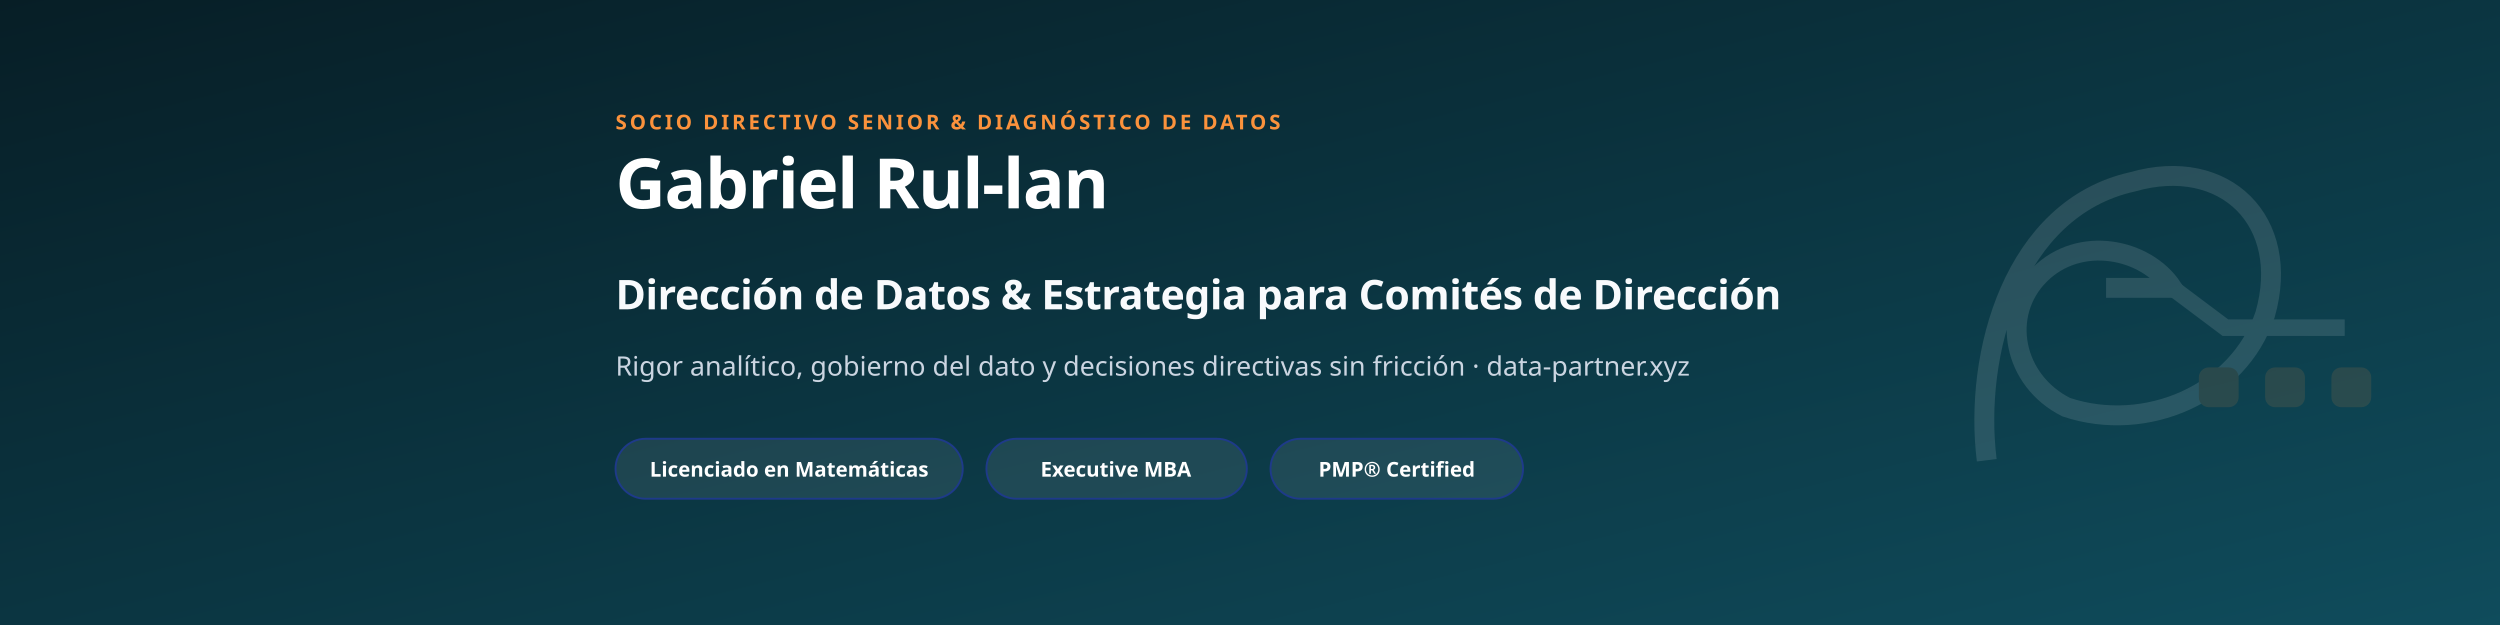
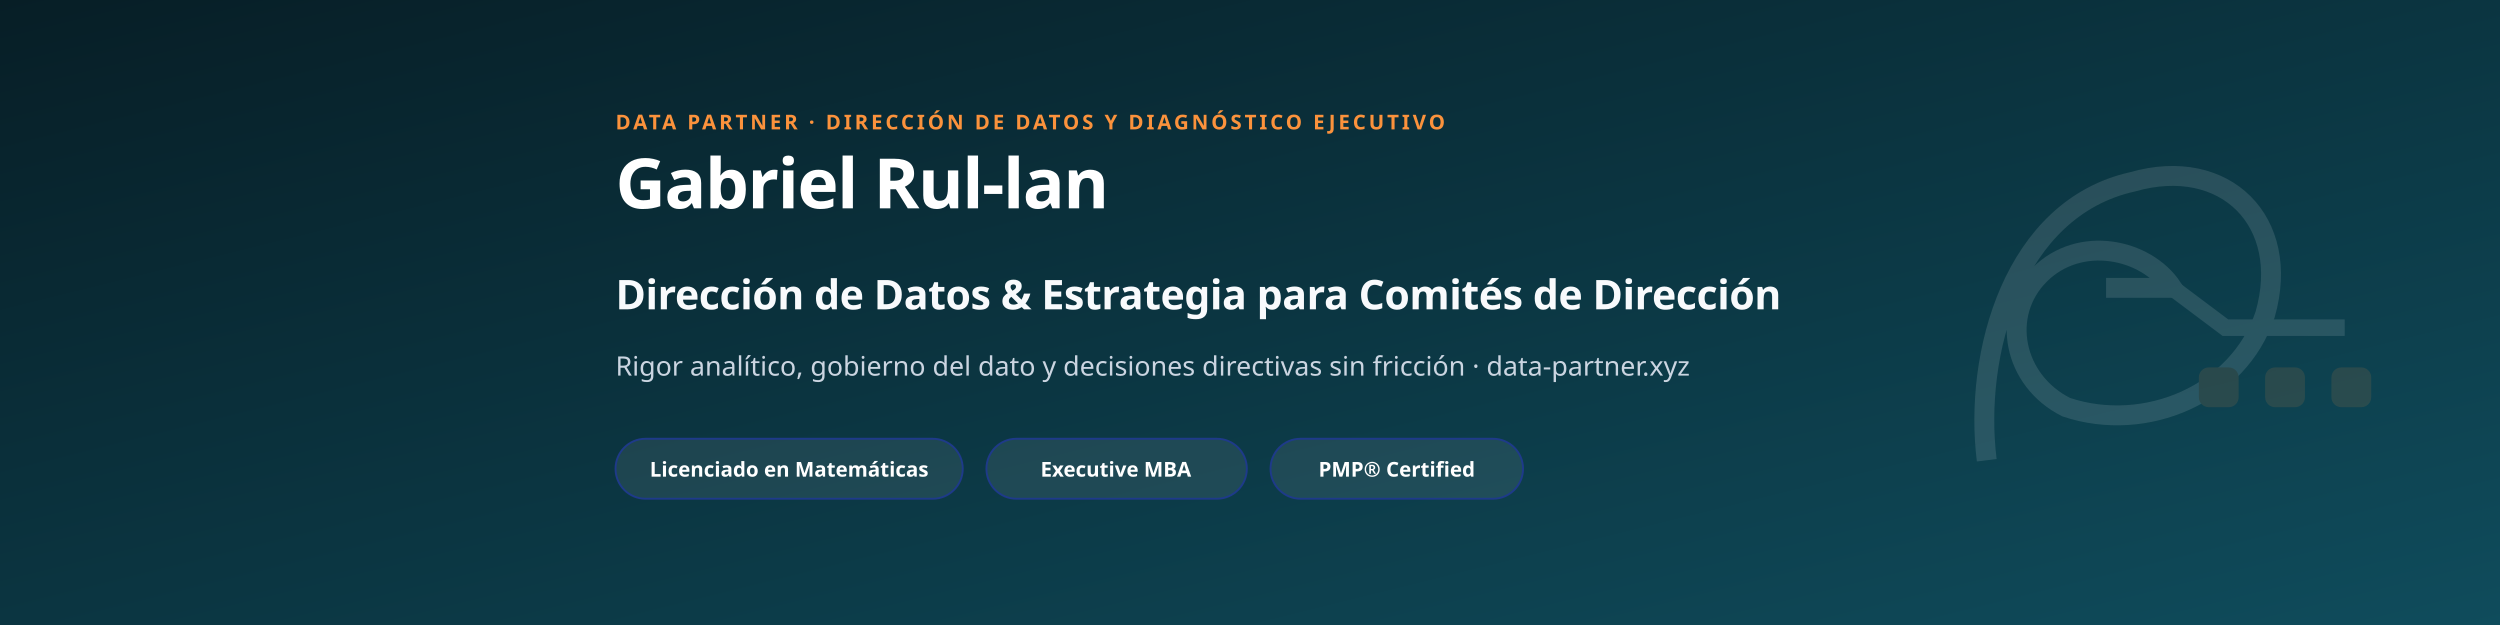
<svg xmlns="http://www.w3.org/2000/svg" width="1584" height="396" viewBox="0 0 1584 396" role="img" aria-label="Gabriel Rul-lan — Banner de LinkedIn (P4)">
  <defs>
    <linearGradient id="bgGrad" x1="0%" y1="0%" x2="100%" y2="100%">
      <stop offset="0%" stop-color="#071E26" />
      <stop offset="100%" stop-color="#0F4C5C" />
    </linearGradient>
  </defs>
  <rect width="1584" height="396" fill="url(#bgGrad)" />
  <g transform="translate(1200, 48) scale(4.2)" opacity="0.12">
    <path d="M 14,58 C 12,42 18,20 36,16 C 50,12 60,22 56,36 C 52,48 38,54 26,50 C 18,46 16,36 22,30 C 28,24 38,26 42,32 L 32,32" fill="none" stroke="#FFFFFF" stroke-width="3" />
    <polyline points="42,32 50,38 68,38" fill="none" stroke="#FFFFFF" stroke-width="2.5" />
    <rect x="46" y="44" width="6" height="6" rx="1.5" fill="#FB923C" />
    <rect x="56" y="44" width="6" height="6" rx="1.5" fill="#FB923C" />
    <rect x="66" y="44" width="6" height="6" rx="1.5" fill="#FB923C" />
  </g>
  <g transform="translate(390, 0)">
-     <text x="0" y="82" font-family="'Sora', system-ui, sans-serif" font-size="13" font-weight="700" fill="#FB923C" letter-spacing="0.14em">SOCIO DIRECTIVO SENIOR &amp; DIAGNÓSTICO DE DATOS</text>
+     <text x="0" y="82" font-family="'Sora', system-ui, sans-serif" font-size="13" font-weight="700" fill="#FB923C" letter-spacing="0.14em">DATA PARTNER · DIRECCIÓN DE DATOS Y DIAGNÓSTICO EJECUTIVO</text>
    <text x="0" y="132" font-family="'Sora', system-ui, sans-serif" font-size="44" font-weight="800" fill="#FFFFFF" letter-spacing="-0.02em">Gabriel Rul-lan</text>
    <text x="0" y="196" font-family="'Sora', system-ui, sans-serif" font-size="26" font-weight="700" fill="#F8FAFC" letter-spacing="-0.01em">Dirección de Datos &amp; Estrategia para Comités de Dirección</text>
    <text x="0" y="238" font-family="'Sora', system-ui, sans-serif" font-size="17" font-weight="500" fill="#CBD5E1">Rigor analítico, gobierno del dato y decisiones directivas sin fricción · data-partner.xyz</text>
    <g transform="translate(0, 278)">
      <rect x="0" y="0" width="220" height="38" rx="19" fill="rgba(255,255,255,0.08)" stroke="#1E3A8A" stroke-width="1.2" />
      <text x="110" y="24" font-family="'Sora', system-ui, sans-serif" font-size="13" font-weight="600" text-anchor="middle" fill="#FFFFFF">Licenciado en Matemáticas</text>
      <rect x="235" y="0" width="165" height="38" rx="19" fill="rgba(255,255,255,0.08)" stroke="#1E3A8A" stroke-width="1.2" />
      <text x="317" y="24" font-family="'Sora', system-ui, sans-serif" font-size="13" font-weight="600" text-anchor="middle" fill="#FFFFFF">Executive MBA</text>
      <rect x="415" y="0" width="160" height="38" rx="19" fill="rgba(255,255,255,0.08)" stroke="#1E3A8A" stroke-width="1.2" />
      <text x="495" y="24" font-family="'Sora', system-ui, sans-serif" font-size="13" font-weight="600" text-anchor="middle" fill="#FFFFFF">PMP® Certified</text>
    </g>
  </g>
</svg>
